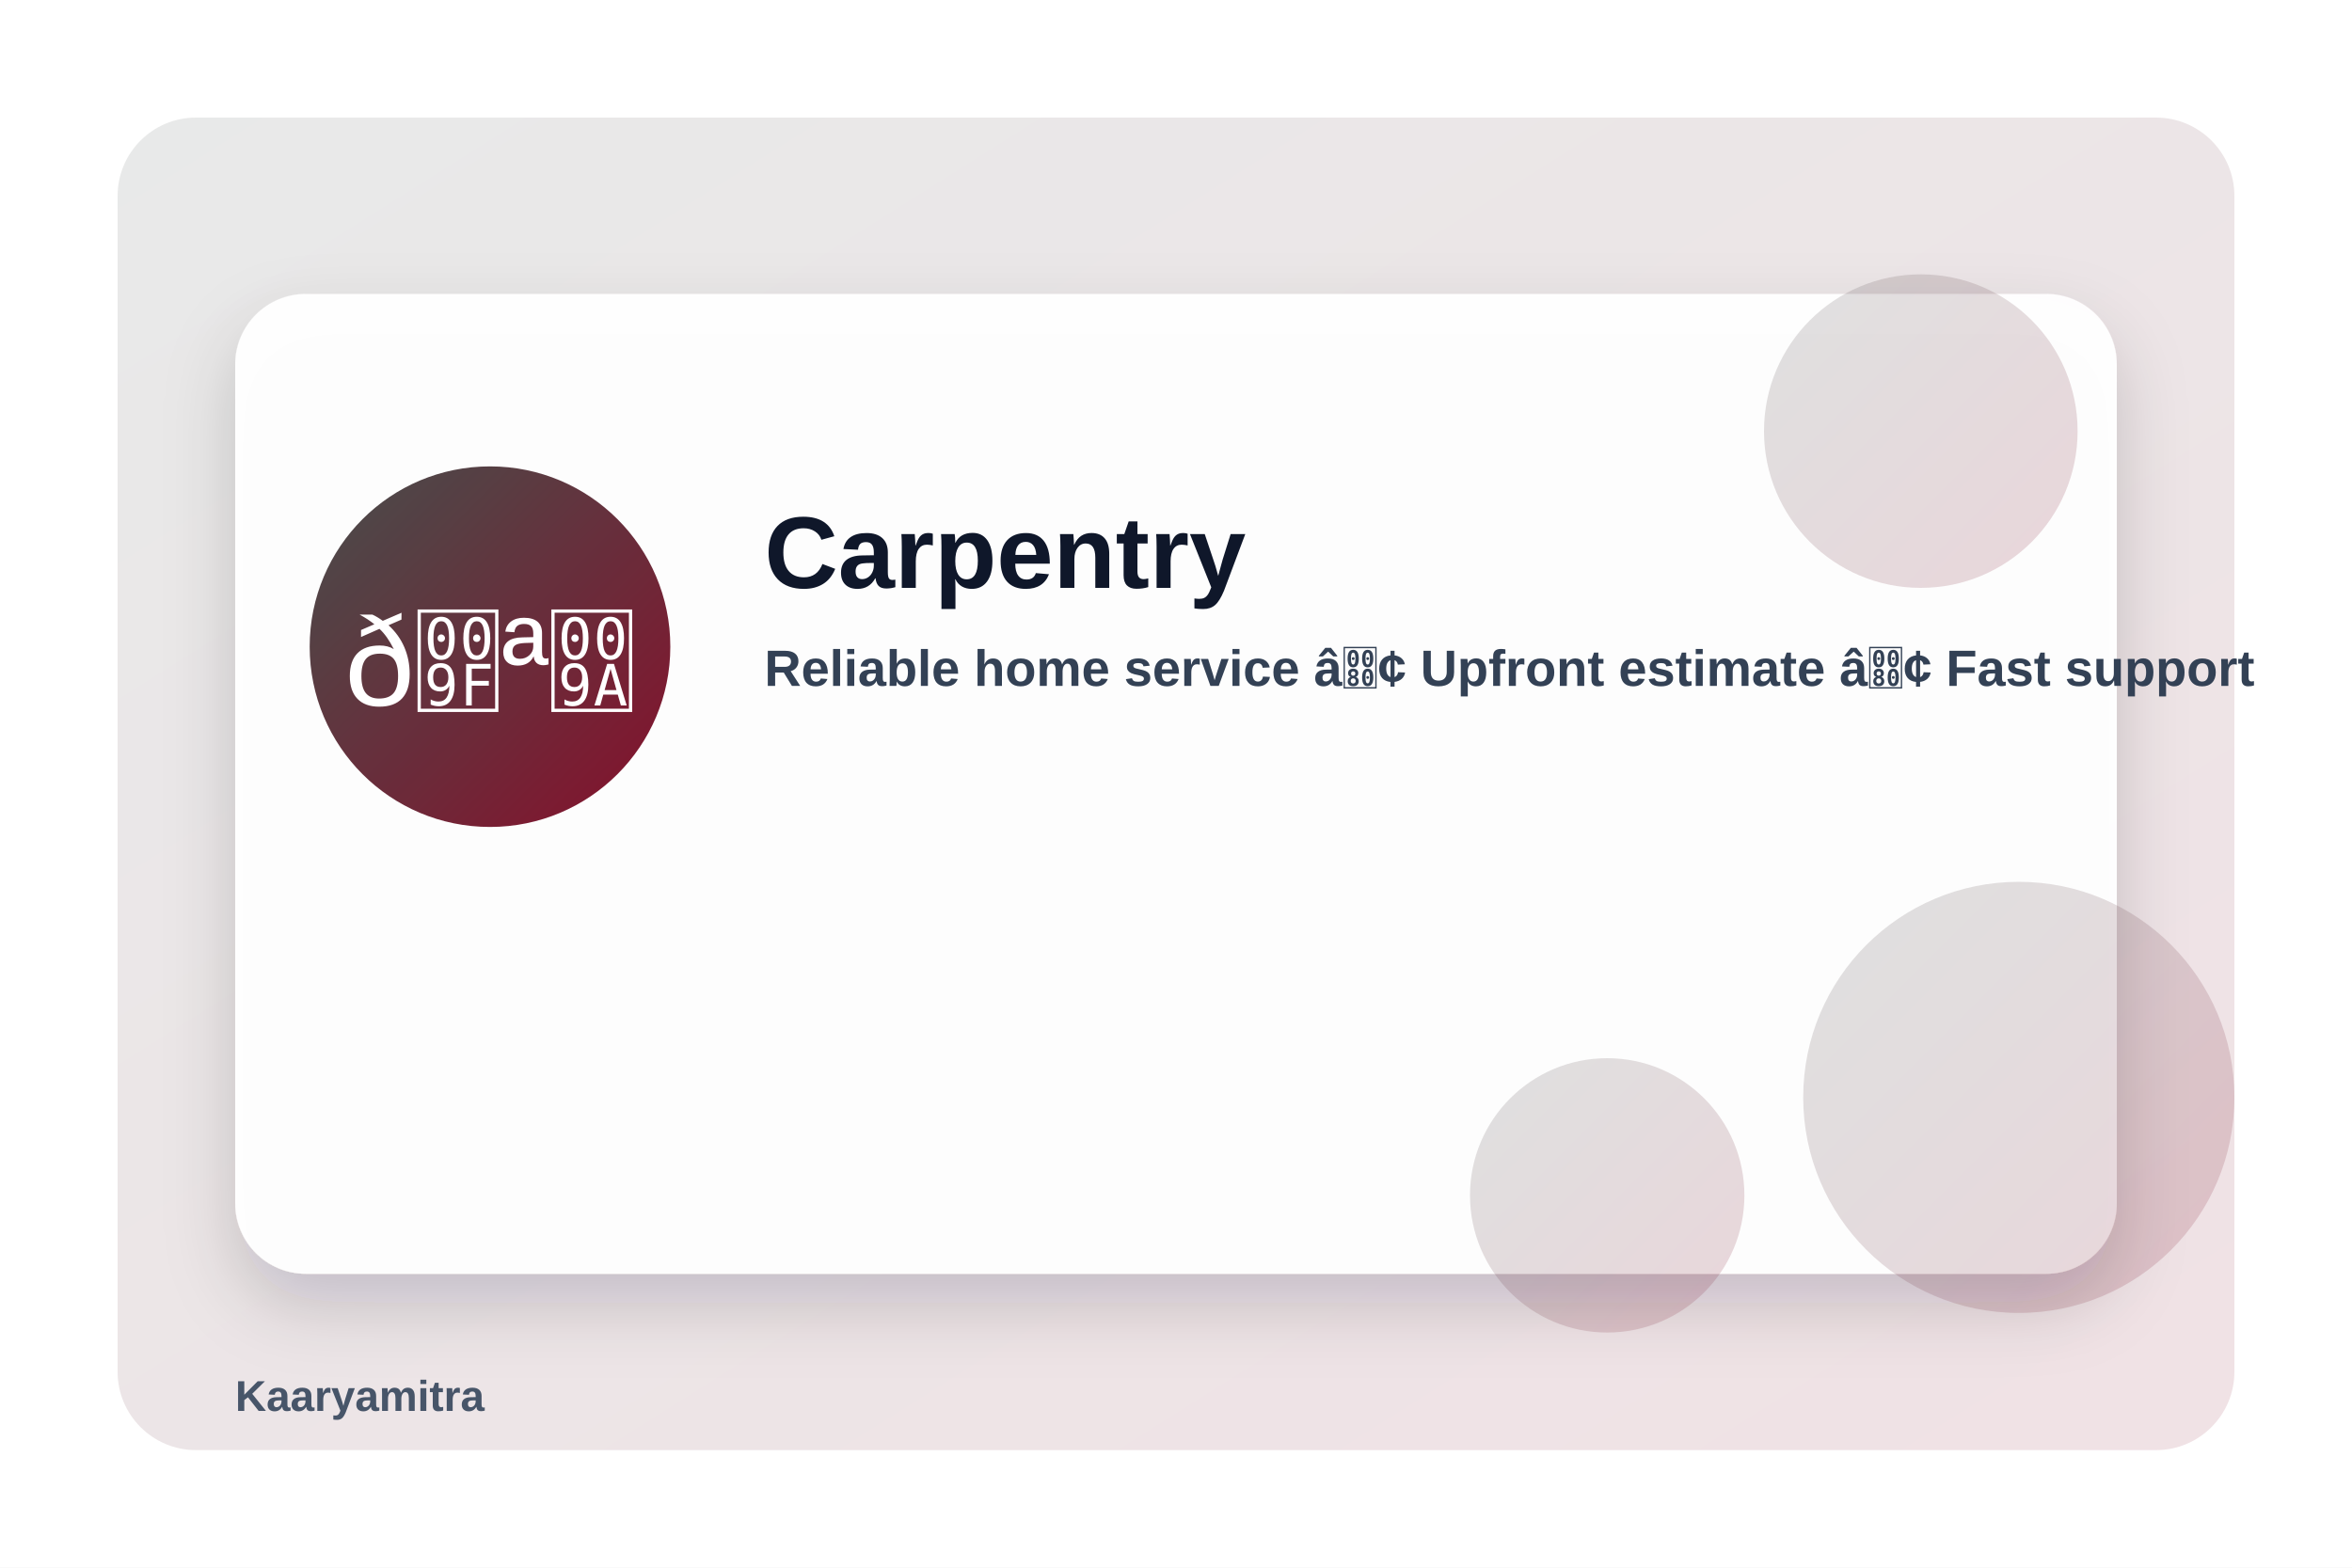
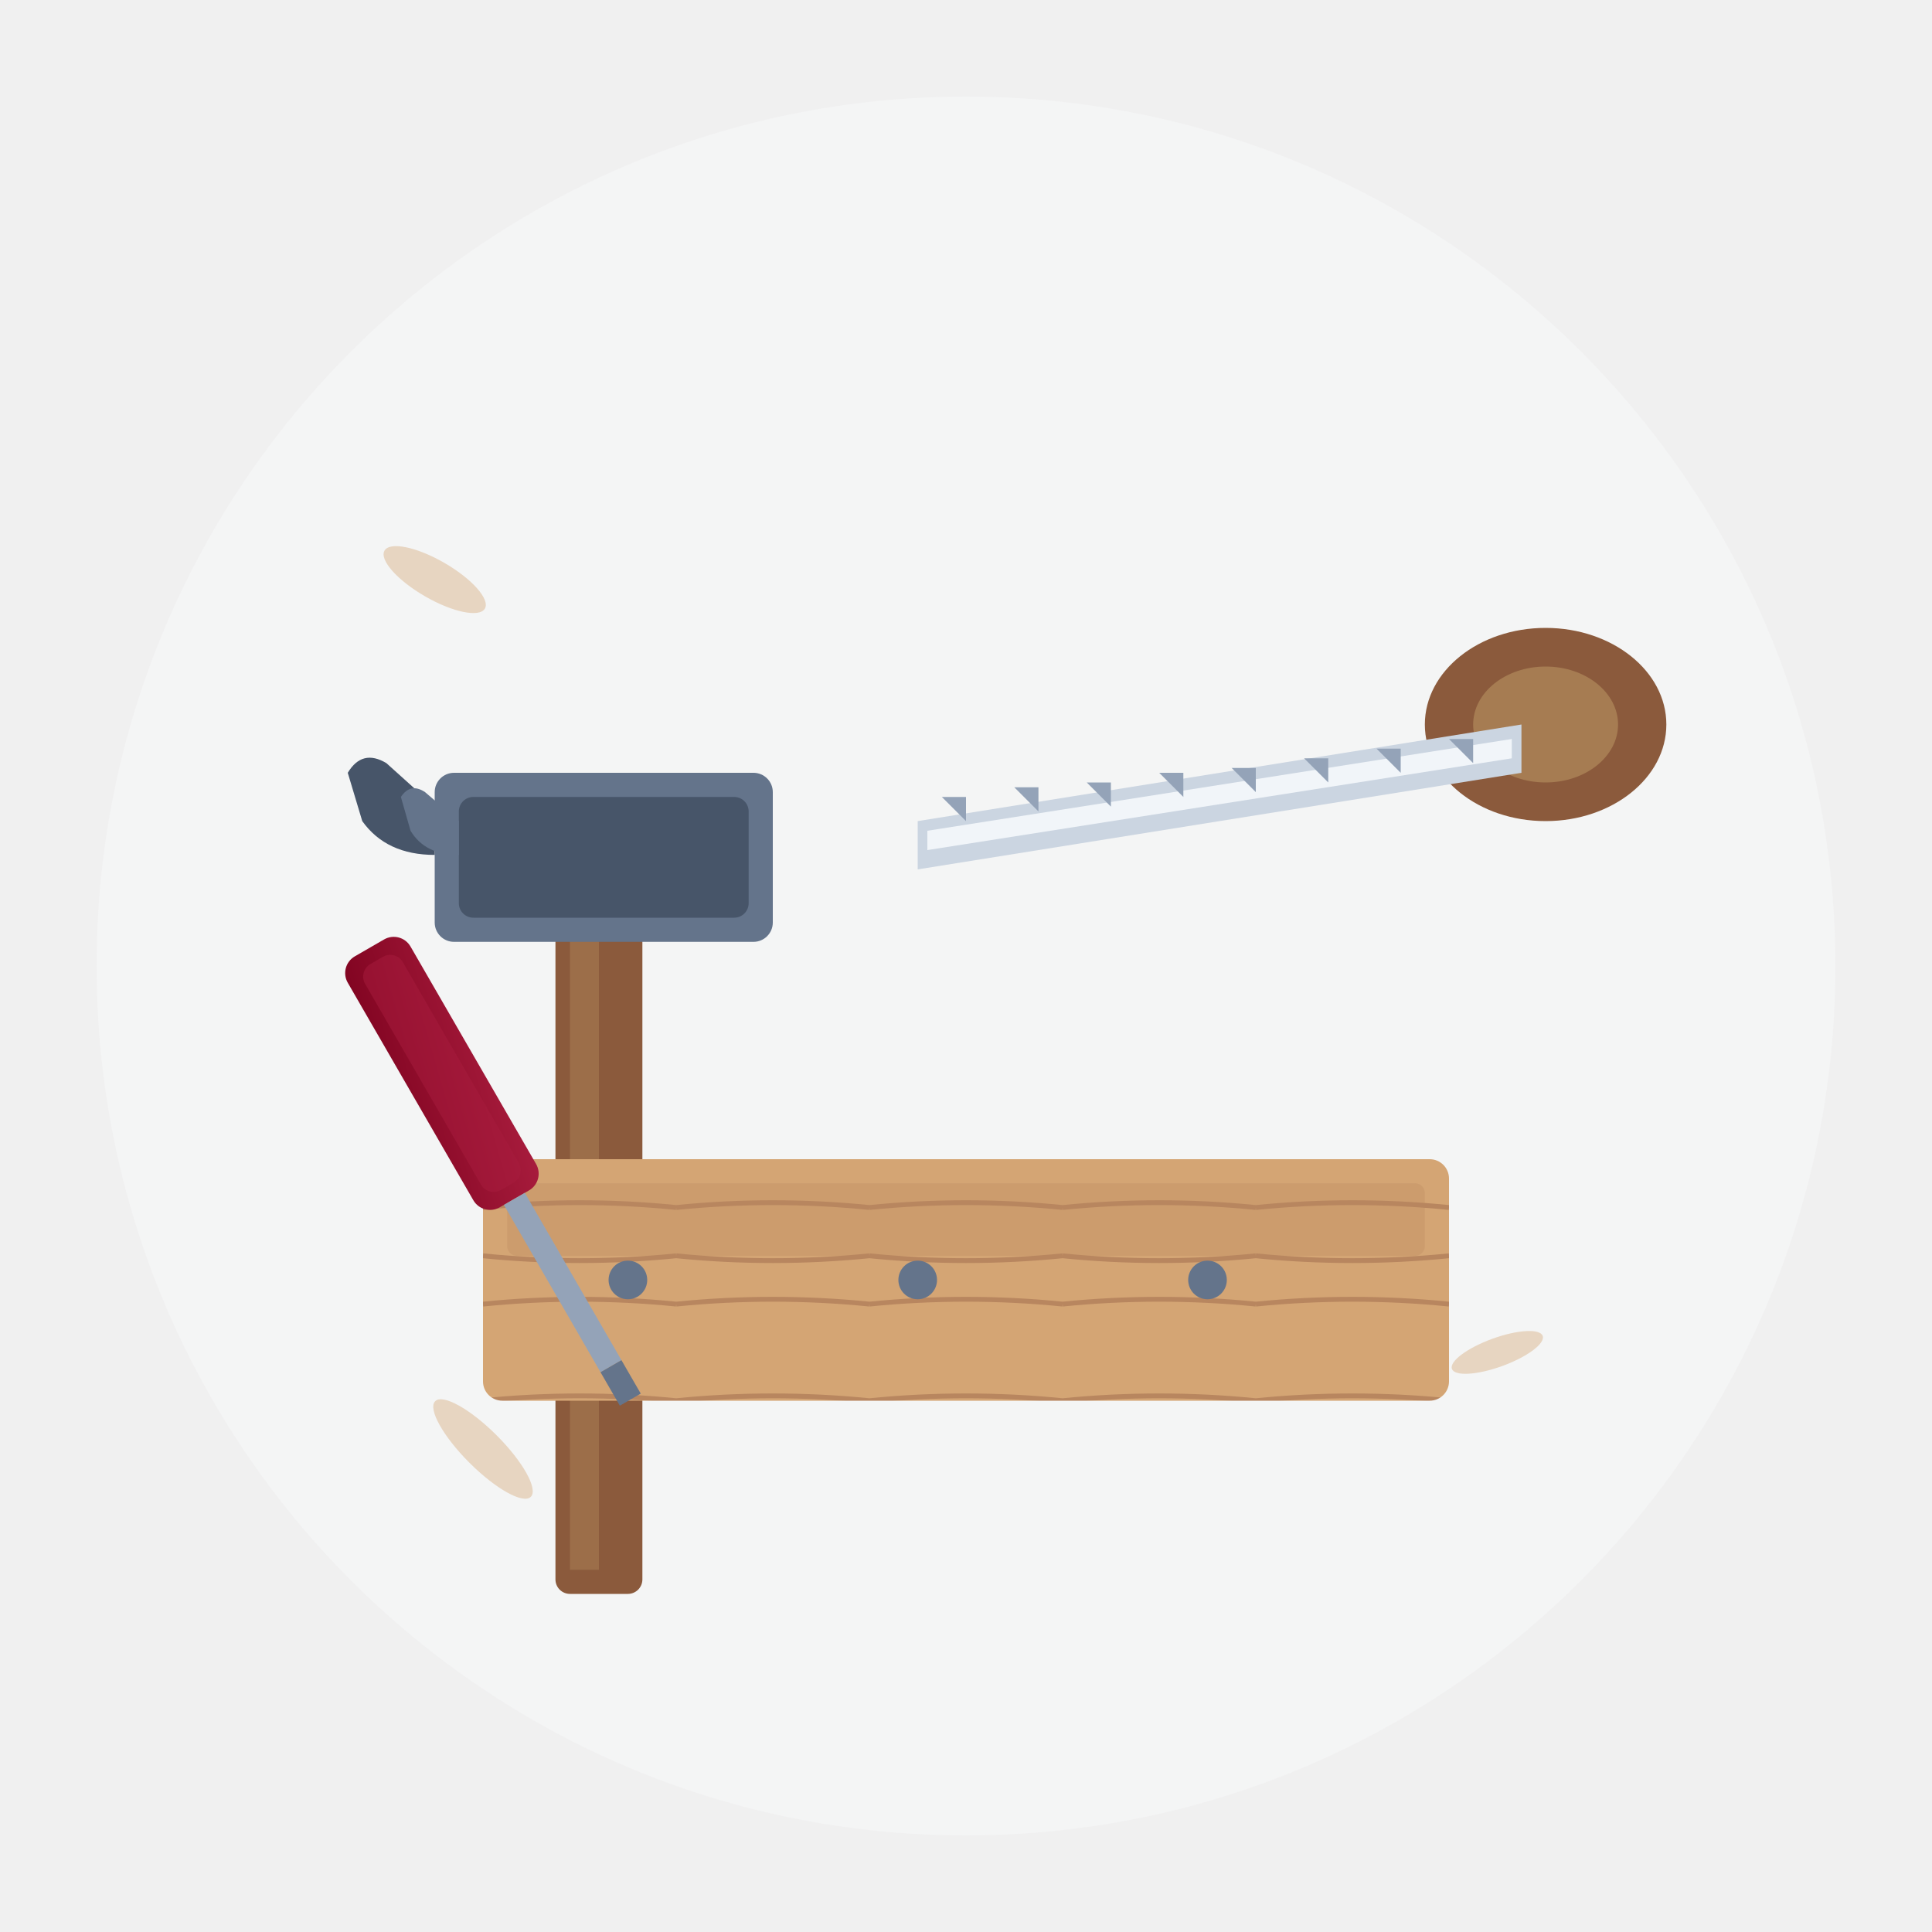
- <svg xmlns="http://www.w3.org/2000/svg" width="1200" height="800" viewBox="0 0 1200 800">
+ <svg xmlns="http://www.w3.org/2000/svg" viewBox="0 0 400 400">
  <defs>
-     <linearGradient id="g" x1="0" y1="0" x2="1" y2="1">
-       <stop offset="0" stop-color="#3d4643" />
-       <stop offset="1" stop-color="#810421" />
+     <linearGradient id="carpGrad" x1="0%" y1="0%" x2="100%" y2="100%">
+       <stop offset="0%" style="stop-color:#810421;stop-opacity:1" />
+       <stop offset="100%" style="stop-color:#a81c3d;stop-opacity:1" />
    </linearGradient>
-     <filter id="s" x="-20%" y="-20%" width="140%" height="140%">
-       <feDropShadow dx="0" dy="16" stdDeviation="18" flood-color="#0f172a" flood-opacity="0.18" />
-     </filter>
+     <pattern id="wood" x="0" y="0" width="40" height="40" patternUnits="userSpaceOnUse">
+       <rect width="40" height="40" fill="#d4a574" />
+       <path d="M 0 10 Q 20 8, 40 10" stroke="#b8865f" stroke-width="1" fill="none" />
+       <path d="M 0 20 Q 20 22, 40 20" stroke="#b8865f" stroke-width="1" fill="none" />
+       <path d="M 0 30 Q 20 28, 40 30" stroke="#b8865f" stroke-width="1" fill="none" />
+     </pattern>
  </defs>
-   <rect width="1200" height="800" fill="#ffffff" />
-   <rect x="60" y="60" width="1080" height="680" rx="40" fill="url(#g)" opacity="0.12" />
-   <g filter="url(#s)">
-     <rect x="120" y="150" width="960" height="500" rx="36" fill="#ffffff" opacity="0.94" />
+   <circle cx="200" cy="200" r="180" fill="#f8f9fa" opacity="0.5" />
+   <g fill="#d4a574" opacity="0.4">
+     <ellipse cx="90" cy="120" rx="12" ry="4" transform="rotate(30 90 120)" />
+     <ellipse cx="310" cy="280" rx="10" ry="3" transform="rotate(-20 310 280)" />
+     <ellipse cx="100" cy="300" rx="14" ry="4" transform="rotate(45 100 300)" />
  </g>
-   <circle cx="250" cy="330" r="92" fill="url(#g)" opacity="0.95" />
-   <text x="250" y="360" text-anchor="middle" font-size="64" font-family="Arial, sans-serif" fill="#ffffff">ðª</text>
-   <text x="390" y="300" font-size="52" font-weight="800" font-family="Arial, sans-serif" fill="#0f172a">Carpentry</text>
-   <text x="390" y="350" font-size="26" font-weight="700" font-family="Arial, sans-serif" fill="#334155">Reliable home service â¢ Upfront estimate â¢ Fast support</text>
-   <g opacity="0.16" fill="url(#g)">
-     <circle cx="980" cy="220" r="80" />
-     <circle cx="1030" cy="560" r="110" />
-     <circle cx="820" cy="610" r="70" />
+   <g transform="translate(80, 100)">
+     <rect x="35" y="80" width="18" height="150" rx="3" fill="#8b5a3c" />
+     <rect x="38" y="85" width="6" height="140" fill="#a67c52" opacity="0.6" />
+     <rect x="10" y="60" width="70" height="35" rx="4" fill="#64748b" />
+     <rect x="15" y="65" width="60" height="25" rx="3" fill="#475569" />
+     <path d="M 10 77 Q 0 77, -5 70 L -8 60 Q -5 55, 0 58 L 10 67 Z" fill="#475569" />
+     <path d="M 15 77 Q 8 77, 5 72 L 3 65 Q 5 62, 8 64 L 15 70 Z" fill="#64748b" />
  </g>
-   <text x="120" y="720" font-size="22" font-weight="700" font-family="Arial, sans-serif" fill="#475569">Kaaryamitra</text>
+   <g transform="translate(180, 120)">
+     <ellipse cx="140" cy="30" rx="25" ry="20" fill="#8b5a3c" />
+     <ellipse cx="140" cy="30" rx="15" ry="12" fill="#a67c52" />
+     <path d="M 10 50 L 135 30 L 135 40 L 10 60 Z" fill="#cbd5e1" />
+     <path d="M 12 52 L 133 33 L 133 37 L 12 56 Z" fill="#f1f5f9" />
+     <g fill="#94a3b8">
+       <path d="M 20 50 L 15 45 L 20 45 Z" />
+       <path d="M 35 48 L 30 43 L 35 43 Z" />
+       <path d="M 50 47 L 45 42 L 50 42 Z" />
+       <path d="M 65 45 L 60 40 L 65 40 Z" />
+       <path d="M 80 44 L 75 39 L 80 39 Z" />
+       <path d="M 95 42 L 90 37 L 95 37 Z" />
+       <path d="M 110 40 L 105 35 L 110 35 Z" />
+       <path d="M 125 38 L 120 33 L 125 33 Z" />
+     </g>
+   </g>
+   <g transform="translate(100, 240)">
+     <rect x="0" y="0" width="200" height="50" rx="4" fill="url(#wood)" />
+     <rect x="5" y="5" width="190" height="15" rx="2" fill="#b8865f" opacity="0.3" />
+     <g fill="#64748b">
+       <circle cx="30" cy="25" r="4" />
+       <circle cx="90" cy="25" r="4" />
+       <circle cx="150" cy="25" r="4" />
+     </g>
+   </g>
+   <g transform="translate(70, 200) rotate(-30 0 0)">
+     <rect x="0" y="0" width="15" height="60" rx="4" fill="url(#carpGrad)" />
+     <rect x="3" y="3" width="9" height="54" rx="3" fill="#a81c3d" opacity="0.5" />
+     <rect x="5" y="60" width="5" height="40" fill="#94a3b8" />
+     <rect x="5" y="100" width="5" height="8" fill="#64748b" />
+   </g>
</svg>
